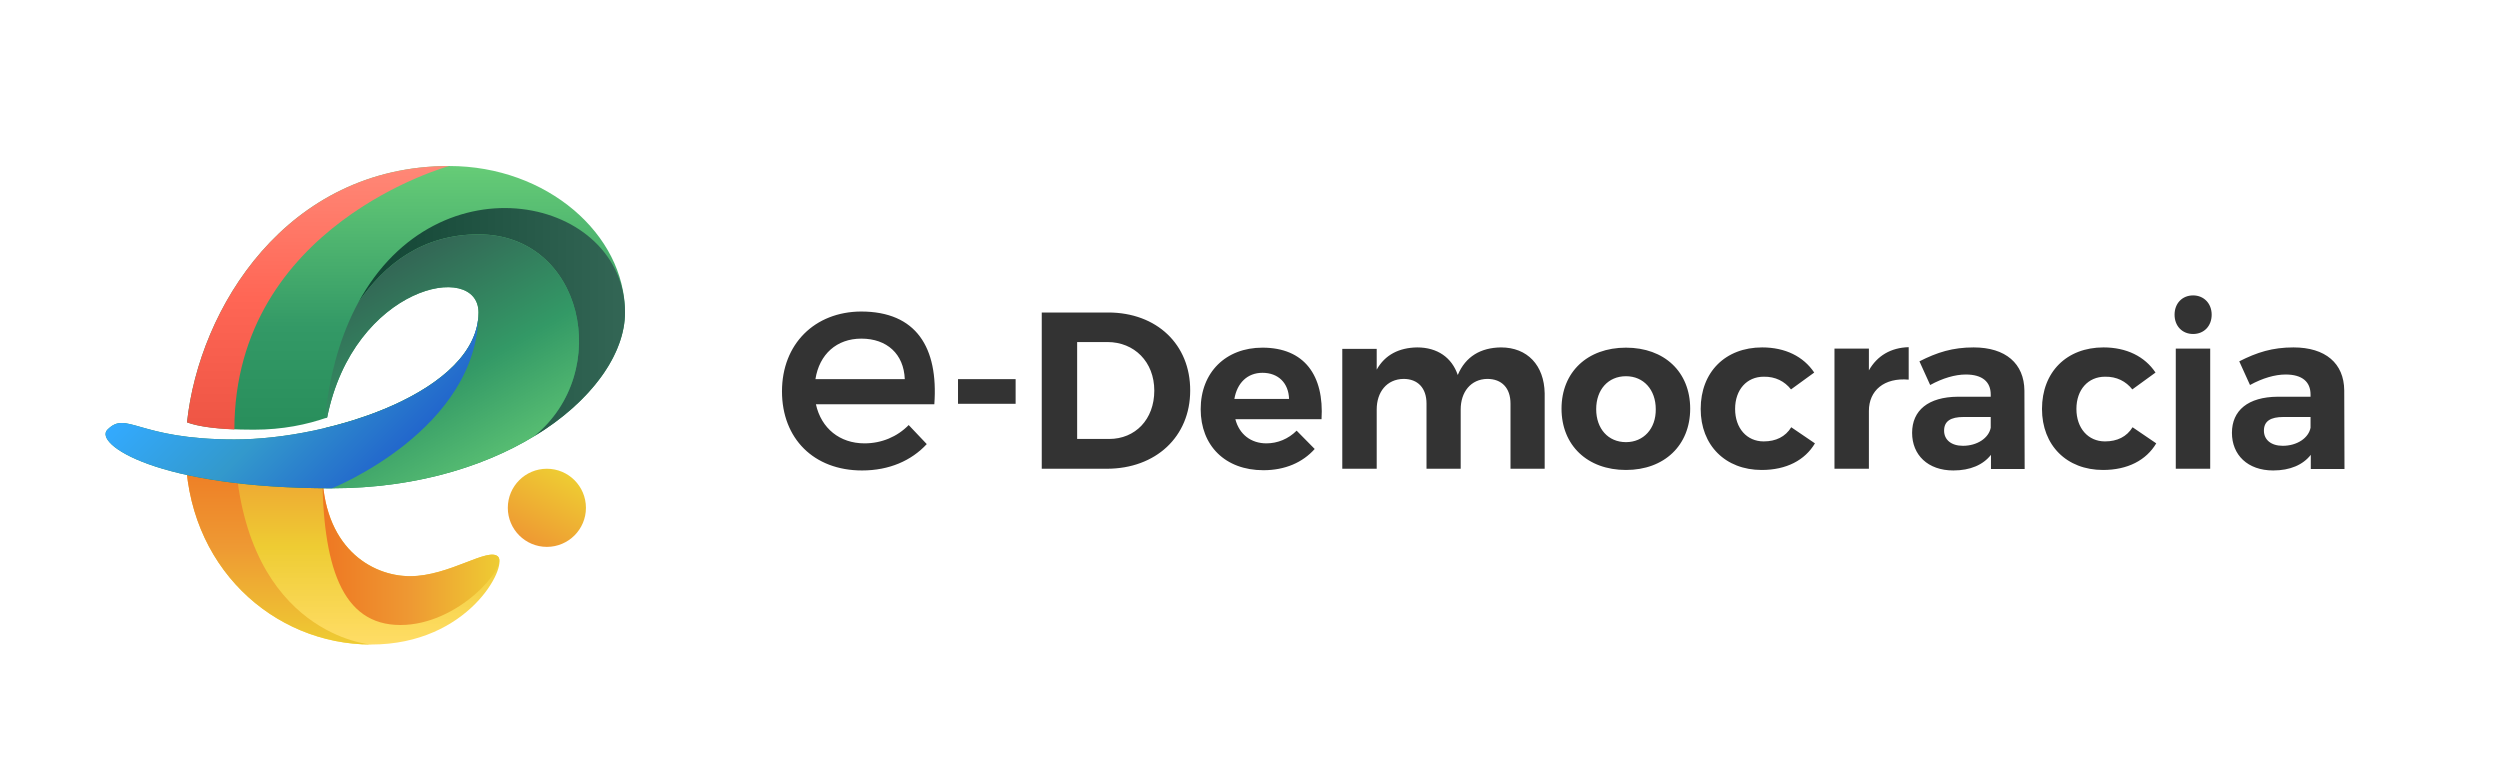
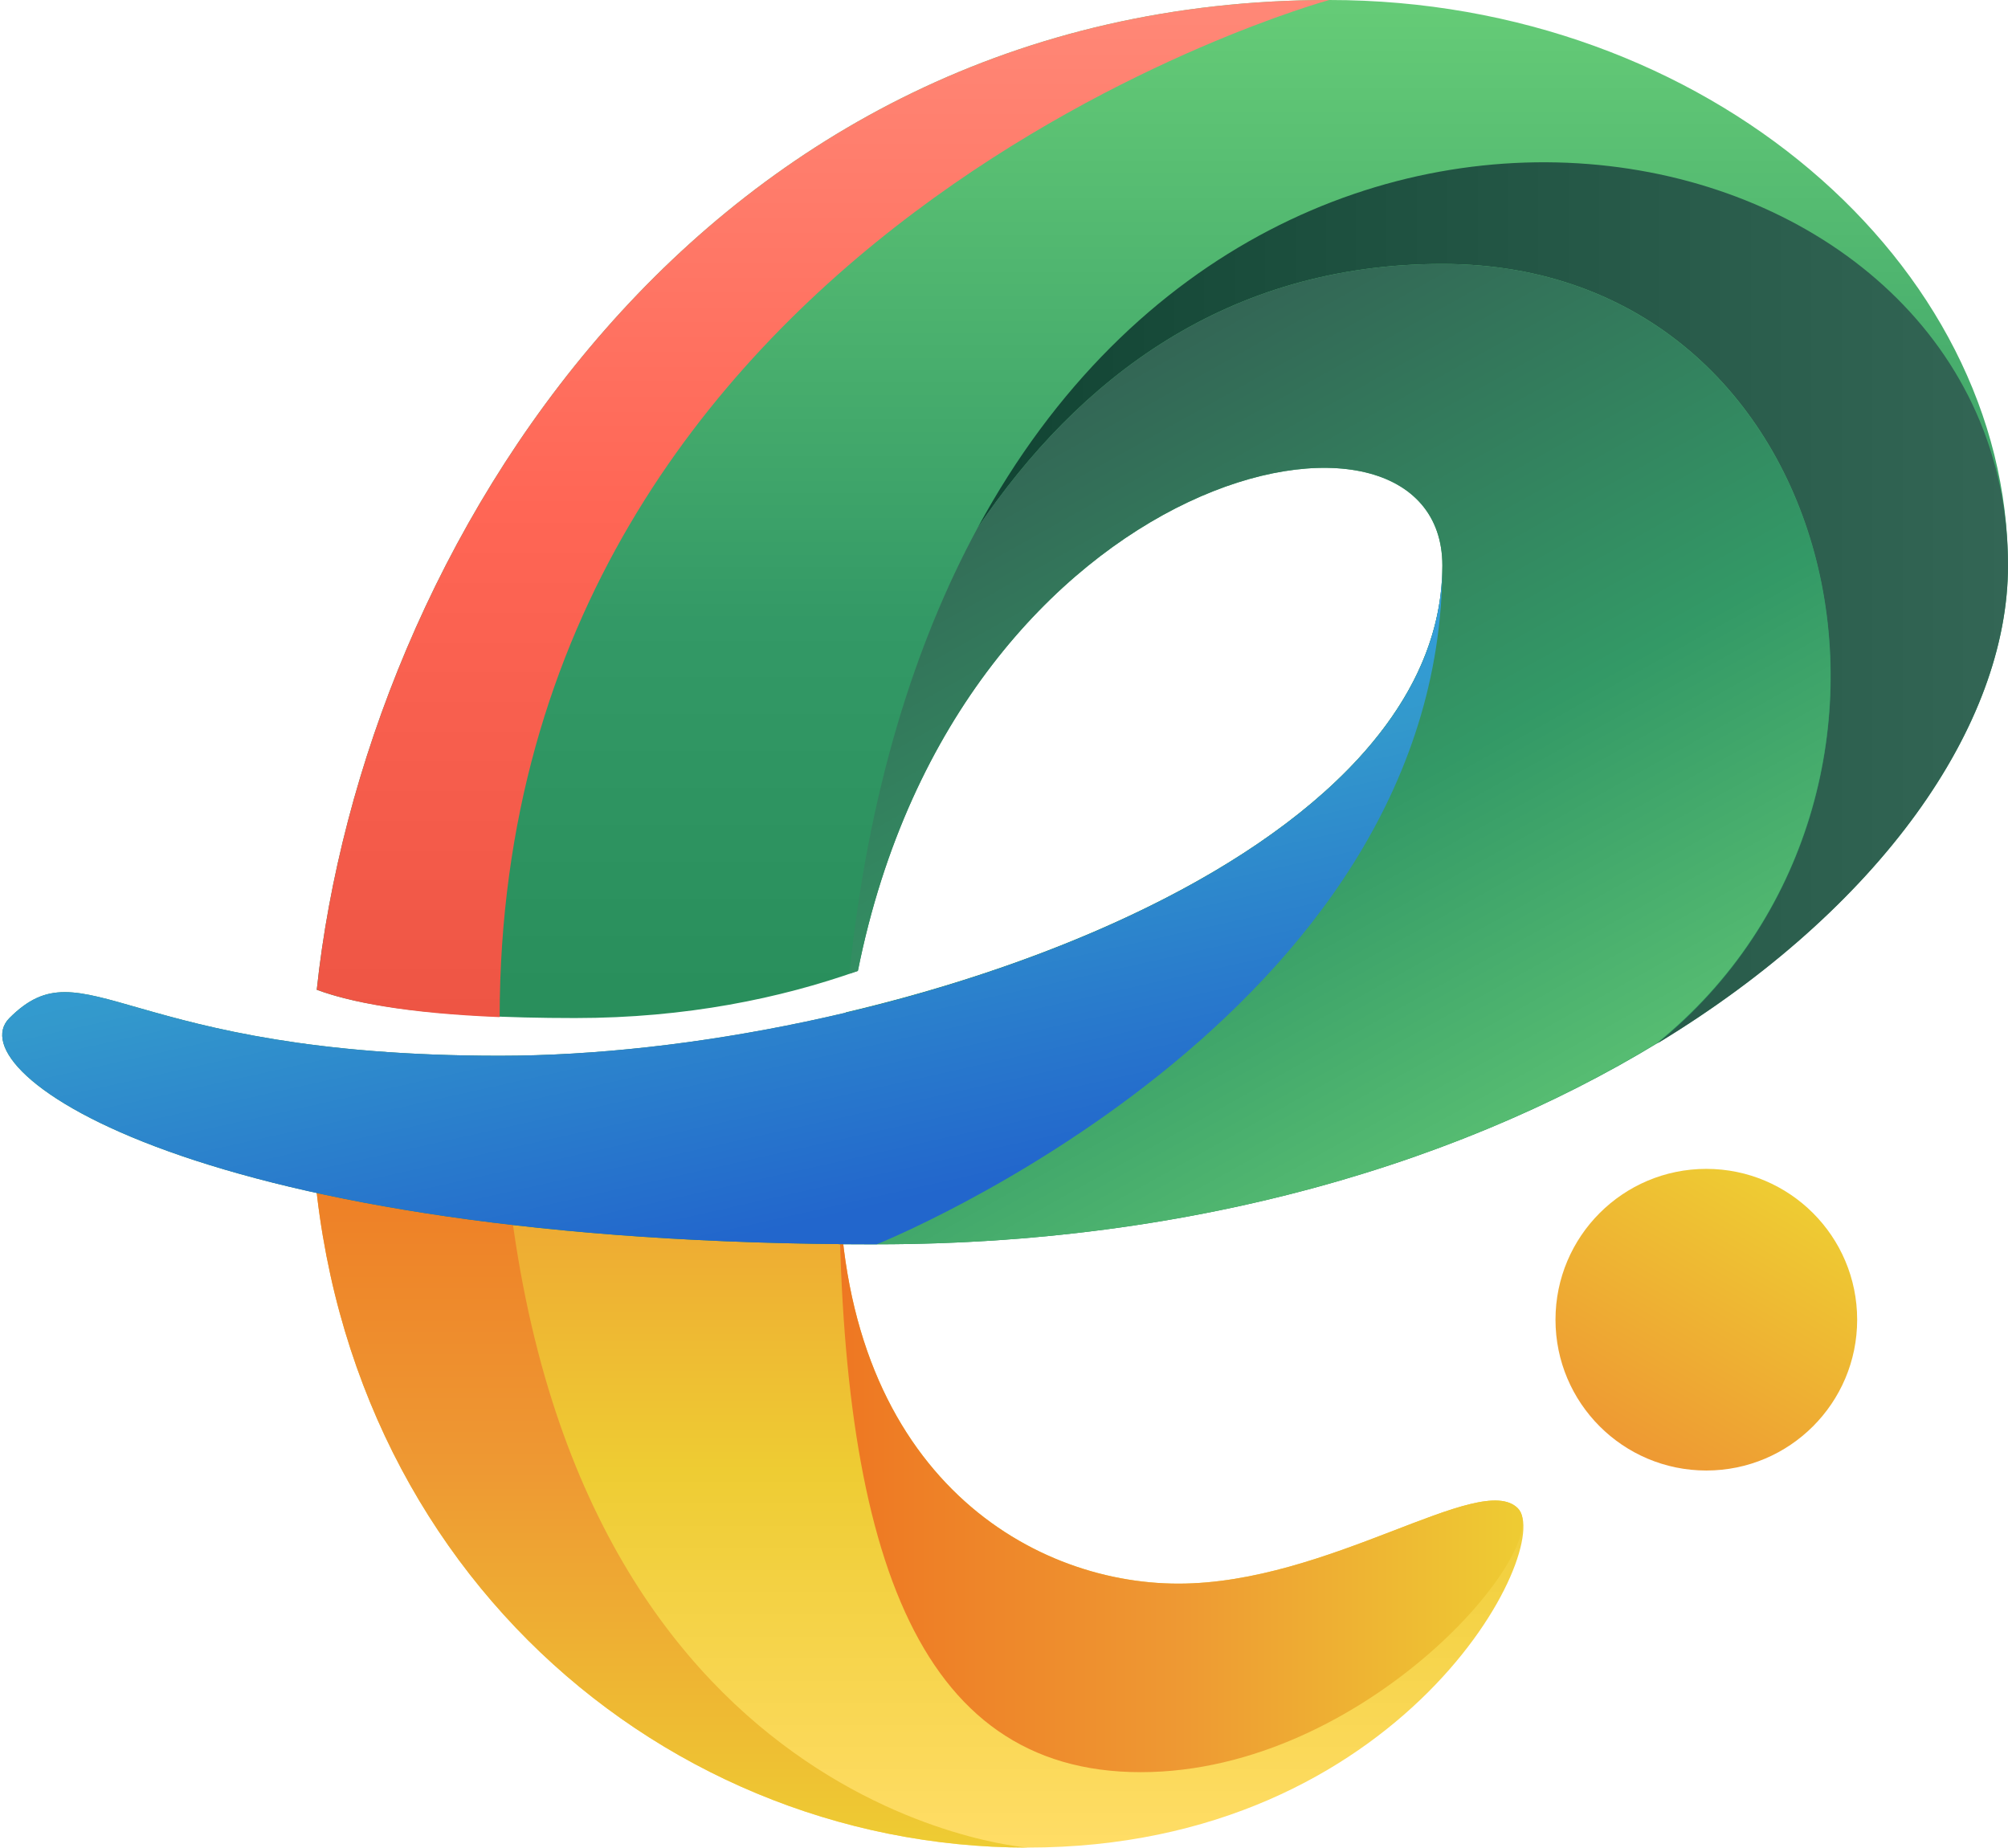
- <svg xmlns="http://www.w3.org/2000/svg" version="1.2" baseProfile="tiny" id="Layer_1" x="0px" y="0px" viewBox="0 0 1024 320" xml:space="preserve">
-   <g>
-     <rect y="0" fill="none" width="1024" height="320" />
-     <path fill="#333333" d="M352.7,127.6c-19,0.1-32.4,13.3-32.4,32.7c0,19.3,13,32.4,32.8,32.4c11.1,0,20.2-4,26.5-10.8l-7.4-7.8   c-4.7,4.8-11.1,7.5-18.1,7.5c-10.1,0-17.7-6.1-19.9-16h48.5C384.4,142.3,375.3,127.6,352.7,127.6z M334,155.3   c1.6-10.2,8.7-16.6,18.8-16.6c10.5,0,17.4,6.3,17.8,16.6H334z M392.4,165.4H416v-10.1h-23.6V165.4z M453.9,128h-27.2v64h26.6   c20.2,0,34.2-13.2,34.2-32C487.6,141.1,473.8,128,453.9,128z M454.3,179.8h-13.1v-39.7h12.4c11,0,19.2,8.1,19.2,19.9   C472.8,171.8,465,179.8,454.3,179.8z M517.1,142.4c-15,0-25.3,10.1-25.3,25.2c0,14.9,10,25,25.7,25c8.9,0,16.1-3.2,21-8.7l-7.4-7.5   c-3.4,3.4-7.8,5.2-12.4,5.2c-6.3,0-11.1-3.7-12.7-9.9h35.3C542.4,153.8,534.3,142.4,517.1,142.4z M505.6,163.4   c1.1-6.5,5.3-10.7,11.5-10.7c6.5,0,10.7,4.2,10.9,10.7H505.6z M614.8,142.3c-8.3,0.1-14.5,3.7-17.7,11.3   c-2.4-7.1-8.3-11.3-16.6-11.3c-7.4,0.1-13.2,3-16.6,9.1v-8.5h-14.1V192h14.1v-24.3c0-7.1,4.1-12.4,11-12.5c5.8,0,9.4,3.7,9.4,10.1   V192h14v-24.3c0-7.1,4.1-12.4,10.9-12.5c5.9,0,9.5,3.7,9.5,10.1V192h14v-30.9C632.5,149.6,625.6,142.3,614.8,142.3z M666,142.4   c-15.8,0-26.4,10-26.4,25c0,15,10.6,25.1,26.4,25.1c15.7,0,26.3-10.1,26.3-25.1C692.3,152.3,681.7,142.4,666,142.4z M666,181.1   c-7.3,0-12.2-5.5-12.2-13.5c0-8,4.9-13.5,12.2-13.5c7.2,0,12.2,5.5,12.2,13.5C678.3,175.6,673.2,181.1,666,181.1z M722.4,180.8   c-6.9,0-11.7-5.4-11.7-13.3c0-7.9,4.8-13.2,11.7-13.2c4.8-0.1,8.6,1.9,11.2,5.2l9.5-6.9c-4.4-6.6-11.9-10.3-21.3-10.3   c-15.1,0-25.2,10.1-25.2,25.2c0,14.9,10.1,25,25,25c10.1,0,17.7-4,21.8-10.9l-9.7-6.6C731.3,178.9,727.4,180.8,722.4,180.8z    M765.5,151.7v-8.9h-14.1V192h14.1v-23.7c0-8.3,6.2-13.7,16.3-12.8v-13.3C774.5,142.4,768.9,145.7,765.5,151.7z M808.4,142.3   c-8.6,0-14.9,2-22.2,5.7l4.4,9.7c5.1-2.8,10.2-4.3,14.6-4.3c6.8,0,10.2,3,10.2,8.2v0.9h-13.5c-12.1,0.1-18.7,5.6-18.7,14.8   c0,9,6.4,15.4,16.9,15.4c6.9,0,12.2-2.3,15.4-6.4v5.8h13.8l-0.1-32.1C829.1,148.9,821.5,142.3,808.4,142.3z M815.4,175.2   c-0.8,4.2-5.5,7.4-11.4,7.4c-4.8,0-7.7-2.5-7.7-6.2c0-3.9,2.7-5.6,8-5.6h11.1V175.2z M862.2,180.8c-6.9,0-11.7-5.4-11.7-13.3   c0-7.9,4.8-13.2,11.7-13.2c4.8-0.1,8.6,1.9,11.2,5.2l9.5-6.9c-4.4-6.6-11.9-10.3-21.3-10.3c-15.1,0-25.2,10.1-25.2,25.2   c0,14.9,10.1,25,25,25c10.1,0,17.7-4,21.8-10.9l-9.7-6.6C871.1,178.9,867.2,180.8,862.2,180.8z M891.2,192h14.1v-49.2h-14.1V192z    M898.3,121c-4.5,0-7.6,3.3-7.6,7.9s3.1,7.9,7.6,7.9s7.6-3.3,7.6-7.9S902.7,121,898.3,121z M960.3,192l-0.1-32.1   c-0.1-11.1-7.7-17.6-20.8-17.6c-8.6,0-14.9,2-22.2,5.7l4.4,9.7c5.1-2.8,10.2-4.3,14.6-4.3c6.8,0,10.2,3,10.2,8.2v0.9h-13.5   c-12.1,0.1-18.7,5.6-18.7,14.8c0,9,6.4,15.4,16.9,15.4c6.9,0,12.2-2.3,15.4-6.4v5.8H960.3z M946.4,175.2c-0.8,4.2-5.5,7.4-11.4,7.4   c-4.8,0-7.7-2.5-7.7-6.2c0-3.9,2.7-5.6,8-5.6h11.1V175.2z" />
-     <g>
-       <linearGradient id="SVGID_1_" gradientUnits="userSpaceOnUse" x1="140.298" y1="264" x2="140.298" y2="184">
-         <stop offset="0" style="stop-color:#FFDD66" />
-         <stop offset="0.5" style="stop-color:#EECC33" />
-         <stop offset="1" style="stop-color:#EE9933" />
-       </linearGradient>
-       <path fill="url(#SVGID_1_)" d="M132,192c0,32,20,44,36,44s32-12,36-8s-12,36-52,36s-76-32-76-80L132,192z" />
-       <linearGradient id="SVGID_2_" gradientUnits="userSpaceOnUse" x1="114" y1="264" x2="114" y2="184">
-         <stop offset="0" style="stop-color:#EECC33" />
-         <stop offset="0.5" style="stop-color:#EE9933" />
-         <stop offset="1" style="stop-color:#EE7722" />
-       </linearGradient>
-       <path fill="url(#SVGID_2_)" d="M152,264c0,0-51-3.7-55.7-77.1L76,184C76,232,112,264,152,264z" />
-       <linearGradient id="SVGID_3_" gradientUnits="userSpaceOnUse" x1="149.622" y1="68" x2="149.622" y2="200">
-         <stop offset="0" style="stop-color:#66CC77" />
-         <stop offset="0.5" style="stop-color:#339966" />
-         <stop offset="1" style="stop-color:#228855" />
-       </linearGradient>
-       <path fill="url(#SVGID_3_)" d="M184,68c-66.6,0-102.4,58.2-107.4,105c4.3,1.6,12.3,3,27.4,3c11.8,0,21.8-2.1,30-5    c10.8-53.9,62-64.4,62-43c0,32-60,52-100,52s-44-12-52-4c-5.7,5.7,20,24,92,24s120-40,120-72S224,68,184,68z" />
-       <linearGradient id="SVGID_4_" gradientUnits="userSpaceOnUse" x1="204.512" y1="224" x2="132" y2="224">
-         <stop offset="0" style="stop-color:#EECC33" />
-         <stop offset="0.5" style="stop-color:#EE9933" />
-         <stop offset="1" style="stop-color:#EE7722" />
-       </linearGradient>
-       <path fill="url(#SVGID_4_)" d="M204,228c-4-4-20,8-36,8s-36-12-36-44c0,40,8,64,32,64S208,232,204,228z" />
-       <linearGradient id="SVGID_5_" gradientUnits="userSpaceOnUse" x1="130.302" y1="68" x2="130.302" y2="175.85">
-         <stop offset="0" style="stop-color:#FF8877" />
-         <stop offset="0.5" style="stop-color:#FF6655" />
-         <stop offset="1" style="stop-color:#EE5544" />
-       </linearGradient>
-       <path fill="url(#SVGID_5_)" d="M184,68c-66.6,0-102.4,58.2-107.4,105c3.5,1.3,9.4,2.5,19.4,2.9C96.1,92,184,68,184,68z" />
-       <linearGradient id="SVGID_6_" gradientUnits="userSpaceOnUse" x1="232.001" y1="194.141" x2="215.999" y2="221.859">
-         <stop offset="0" style="stop-color:#EECC33" />
-         <stop offset="1" style="stop-color:#EE9933" />
-       </linearGradient>
-       <circle fill="url(#SVGID_6_)" cx="224" cy="208" r="16" />
-       <linearGradient id="SVGID_7_" gradientUnits="userSpaceOnUse" x1="256" y1="131.939" x2="146.681" y2="131.939">
-         <stop offset="0" style="stop-color:#336655" />
-         <stop offset="0.5" style="stop-color:#225544" />
-         <stop offset="1" style="stop-color:#114433" />
-       </linearGradient>
-       <path fill="url(#SVGID_7_)" d="M196,96c42.9,0,55.3,56.3,22.8,82.7C242.4,164.4,256,145,256,128c0-47.1-76.5-64.6-109.3-4    C157.4,108.2,173.1,96,196,96z" />
-       <linearGradient id="SVGID_8_" gradientUnits="userSpaceOnUse" x1="207.941" y1="203.712" x2="154.506" y2="111.16">
-         <stop offset="0" style="stop-color:#66CC77" />
-         <stop offset="0.5" style="stop-color:#339966" />
-         <stop offset="1" style="stop-color:#336655" />
-       </linearGradient>
-       <path fill="url(#SVGID_8_)" d="M196,96c-22.9,0-38.6,12.2-49.3,28c-6.7,12.4-11.6,28-13.6,47.3c0.3-0.1,0.6-0.2,0.9-0.3    c10.8-53.9,62-64.4,62-43c0,23-31,39.8-63.3,47.4c-0.4,5.3-0.7,10.8-0.7,16.6v8c1.3,0,2.6,0,4,0c33.6,0,62-8.7,82.7-21.3    C251.3,152.4,238.9,96,196,96z" />
-       <linearGradient id="SVGID_9_" gradientUnits="userSpaceOnUse" x1="92.927" y1="127.073" x2="157.407" y2="191.553">
-         <stop offset="0" style="stop-color:#33AAFF" />
-         <stop offset="0.5" style="stop-color:#3399CC" />
-         <stop offset="1" style="stop-color:#2266CC" />
-       </linearGradient>
-       <path fill="url(#SVGID_9_)" d="M136,200c-72,0-97.7-18.3-92-24c8-8,12,4,52,4s100-20,100-52C196,176,136,200,136,200z" />
+ <svg xmlns="http://www.w3.org/2000/svg" width="213px" height="196px" viewBox="0 0 213 196" version="1.1">
+   <defs>
+     <linearGradient x1="50%" y1="100%" x2="50%" y2="0%" id="linearGradient-1">
+       <stop stop-color="#FFDD66" offset="0%" />
+       <stop stop-color="#EECC33" offset="50%" />
+       <stop stop-color="#EE9933" offset="100%" />
+     </linearGradient>
+     <linearGradient x1="50%" y1="100%" x2="50%" y2="0%" id="linearGradient-2">
+       <stop stop-color="#EECC33" offset="0%" />
+       <stop stop-color="#EE9933" offset="50%" />
+       <stop stop-color="#EE7722" offset="100%" />
+     </linearGradient>
+     <linearGradient x1="50.002%" y1="0%" x2="50.002%" y2="100%" id="linearGradient-3">
+       <stop stop-color="#66CC77" offset="0%" />
+       <stop stop-color="#339966" offset="50%" />
+       <stop stop-color="#228855" offset="100%" />
+     </linearGradient>
+     <linearGradient x1="100%" y1="50%" x2="0%" y2="50%" id="linearGradient-4">
+       <stop stop-color="#EECC33" offset="0%" />
+       <stop stop-color="#EE9933" offset="50%" />
+       <stop stop-color="#EE7722" offset="100%" />
+     </linearGradient>
+     <linearGradient x1="50.002%" y1="0%" x2="50.002%" y2="99.953%" id="linearGradient-5">
+       <stop stop-color="#FF8877" offset="0%" />
+       <stop stop-color="#FF6655" offset="50%" />
+       <stop stop-color="#EE5544" offset="100%" />
+     </linearGradient>
+     <linearGradient x1="75.004%" y1="6.692%" x2="24.996%" y2="93.308%" id="linearGradient-6">
+       <stop stop-color="#EECC33" offset="0%" />
+       <stop stop-color="#EE9933" offset="100%" />
+     </linearGradient>
+     <linearGradient x1="100%" y1="49.98%" x2="-0.017%" y2="49.98%" id="linearGradient-7">
+       <stop stop-color="#336655" offset="0%" />
+       <stop stop-color="#225544" offset="50%" />
+       <stop stop-color="#114433" offset="100%" />
+     </linearGradient>
+     <linearGradient x1="72.208%" y1="103.569%" x2="21.399%" y2="14.577%" id="linearGradient-8">
+       <stop stop-color="#66CC77" offset="0%" />
+       <stop stop-color="#339966" offset="50%" />
+       <stop stop-color="#336655" offset="100%" />
+     </linearGradient>
+     <linearGradient x1="32.528%" y1="-1.287%" x2="74.737%" y2="88.268%" id="linearGradient-9">
+       <stop stop-color="#33AAFF" offset="0%" />
+       <stop stop-color="#3399CC" offset="50%" />
+       <stop stop-color="#2266CC" offset="100%" />
+     </linearGradient>
+   </defs>
+   <g id="Page-1" stroke="none" stroke-width="1" fill="none" fill-rule="evenodd">
+     <g id="Group" fill-rule="nonzero">
+       <path d="M89,124 C89,156 109,168 125,168 C141,168 157,156 161,160 C165,164 149,196 109,196 C69,196 33,164 33,116 L89,124 Z" id="Shape" fill="url(#linearGradient-1)" />
+       <path d="M109,196 C109,196 58,192.3 53.3,118.9 L33,116 C33,164 69,196 109,196 Z" id="Shape" fill="url(#linearGradient-2)" />
+       <path d="M141,0 C74.4,0 38.6,58.2 33.6,105 C37.9,106.6 45.9,108 61,108 C72.8,108 82.8,105.9 91,103 C101.8,49.1 153,38.6 153,60 C153,92 93,112 53,112 C13,112 9,100 1,108 C-4.7,113.7 21,132 93,132 C165,132 213,92 213,60 C213,28 181,0 141,0 Z" id="Shape" fill="url(#linearGradient-3)" />
+       <path d="M161,160 C157,156 141,168 125,168 C109,168 89,156 89,124 C89,164 97,188 121,188 C145,188 165,164 161,160 Z" id="Shape" fill="url(#linearGradient-4)" />
+       <path d="M141,0 C74.4,0 38.6,58.2 33.6,105 C37.1,106.3 43,107.5 53,107.9 C53.1,24 141,0 141,0 Z" id="Shape" fill="url(#linearGradient-5)" />
+       <circle id="Oval" fill="url(#linearGradient-6)" cx="181" cy="140" r="16" />
+       <path d="M153,28 C195.9,28 208.3,84.3 175.8,110.7 C199.4,96.4 213,77 213,60 C213,12.9 136.5,-4.6 103.7,56 C114.4,40.2 130.1,28 153,28 Z" id="Shape" fill="url(#linearGradient-7)" />
+       <path d="M153,28 C130.1,28 114.4,40.2 103.7,56 C97,68.4 92.1,84 90.1,103.3 C90.4,103.2 90.7,103.1 91,103 C101.8,49.1 153,38.6 153,60 C153,83 122,99.8 89.7,107.4 C89.3,112.7 89,118.2 89,124 L89,132 L93,132 C126.6,132 155,123.3 175.7,110.7 C208.3,84.4 195.9,28 153,28 Z" id="Shape" fill="url(#linearGradient-8)" />
+       <path d="M93,132 C21,132 -4.7,113.7 1,108 C9,100 13,112 53,112 C93,112 153,92 153,60 C153,108 93,132 93,132 Z" id="Shape" fill="url(#linearGradient-9)" />
    </g>
  </g>
</svg>
